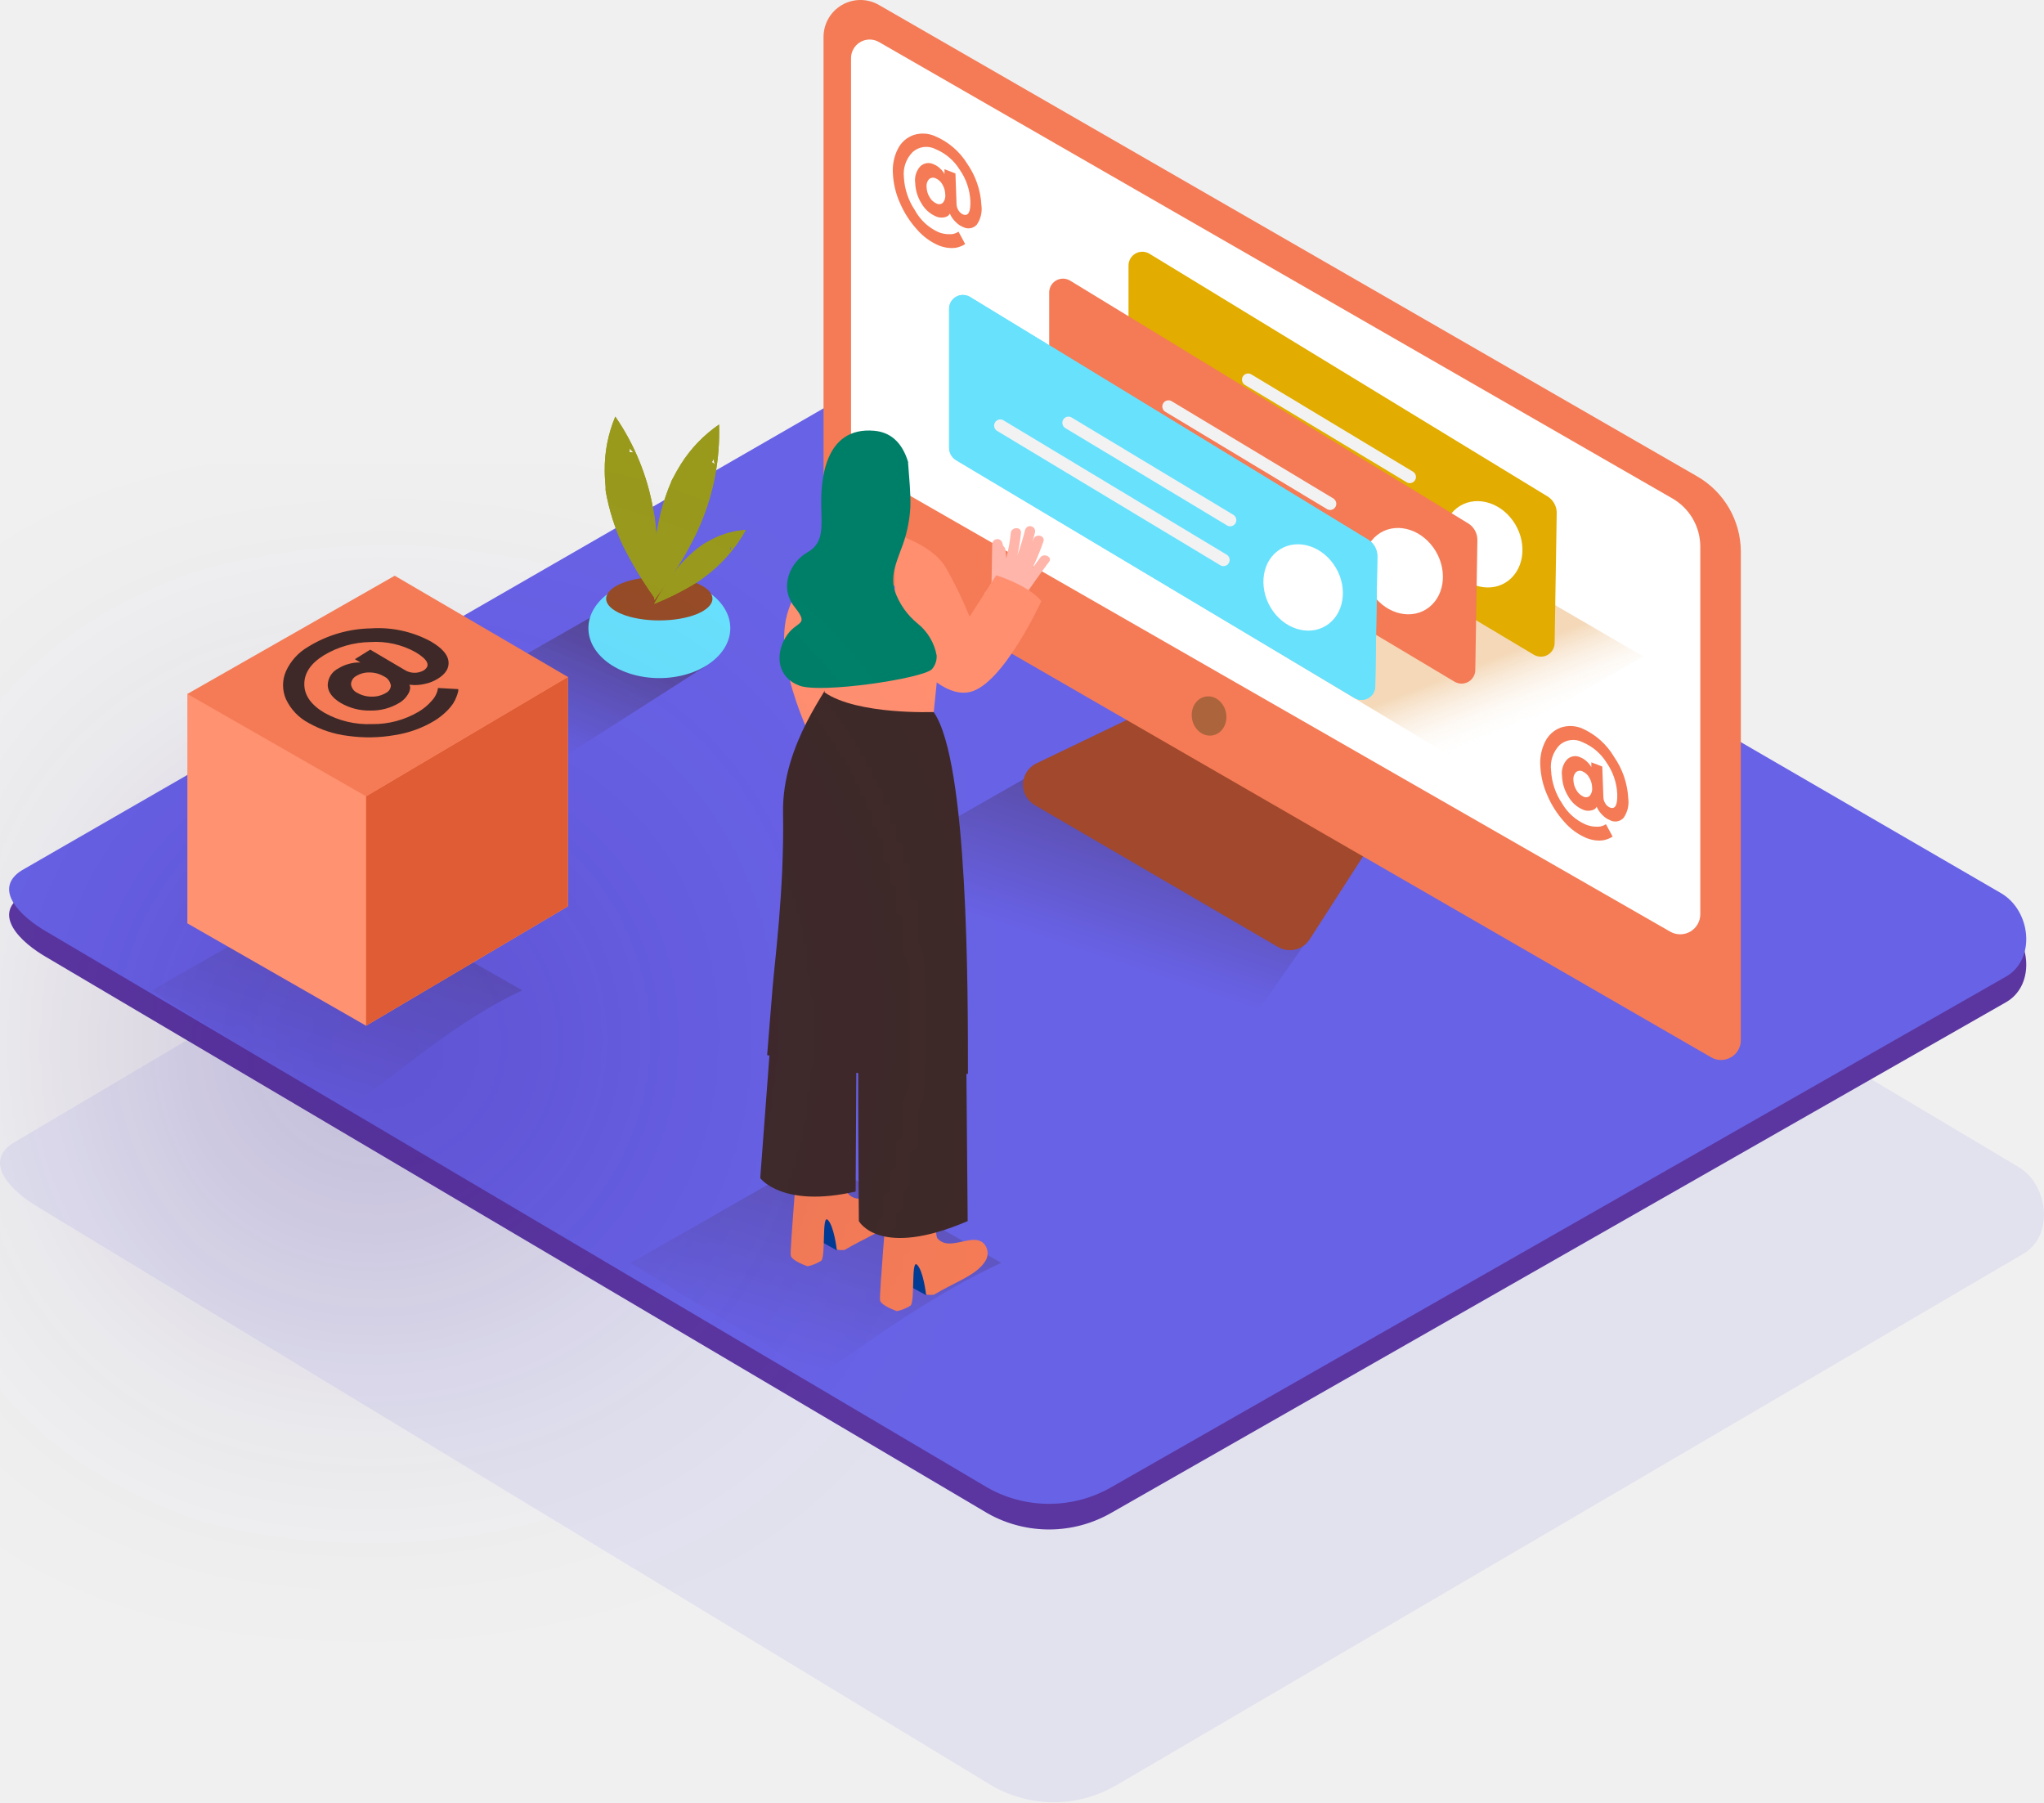
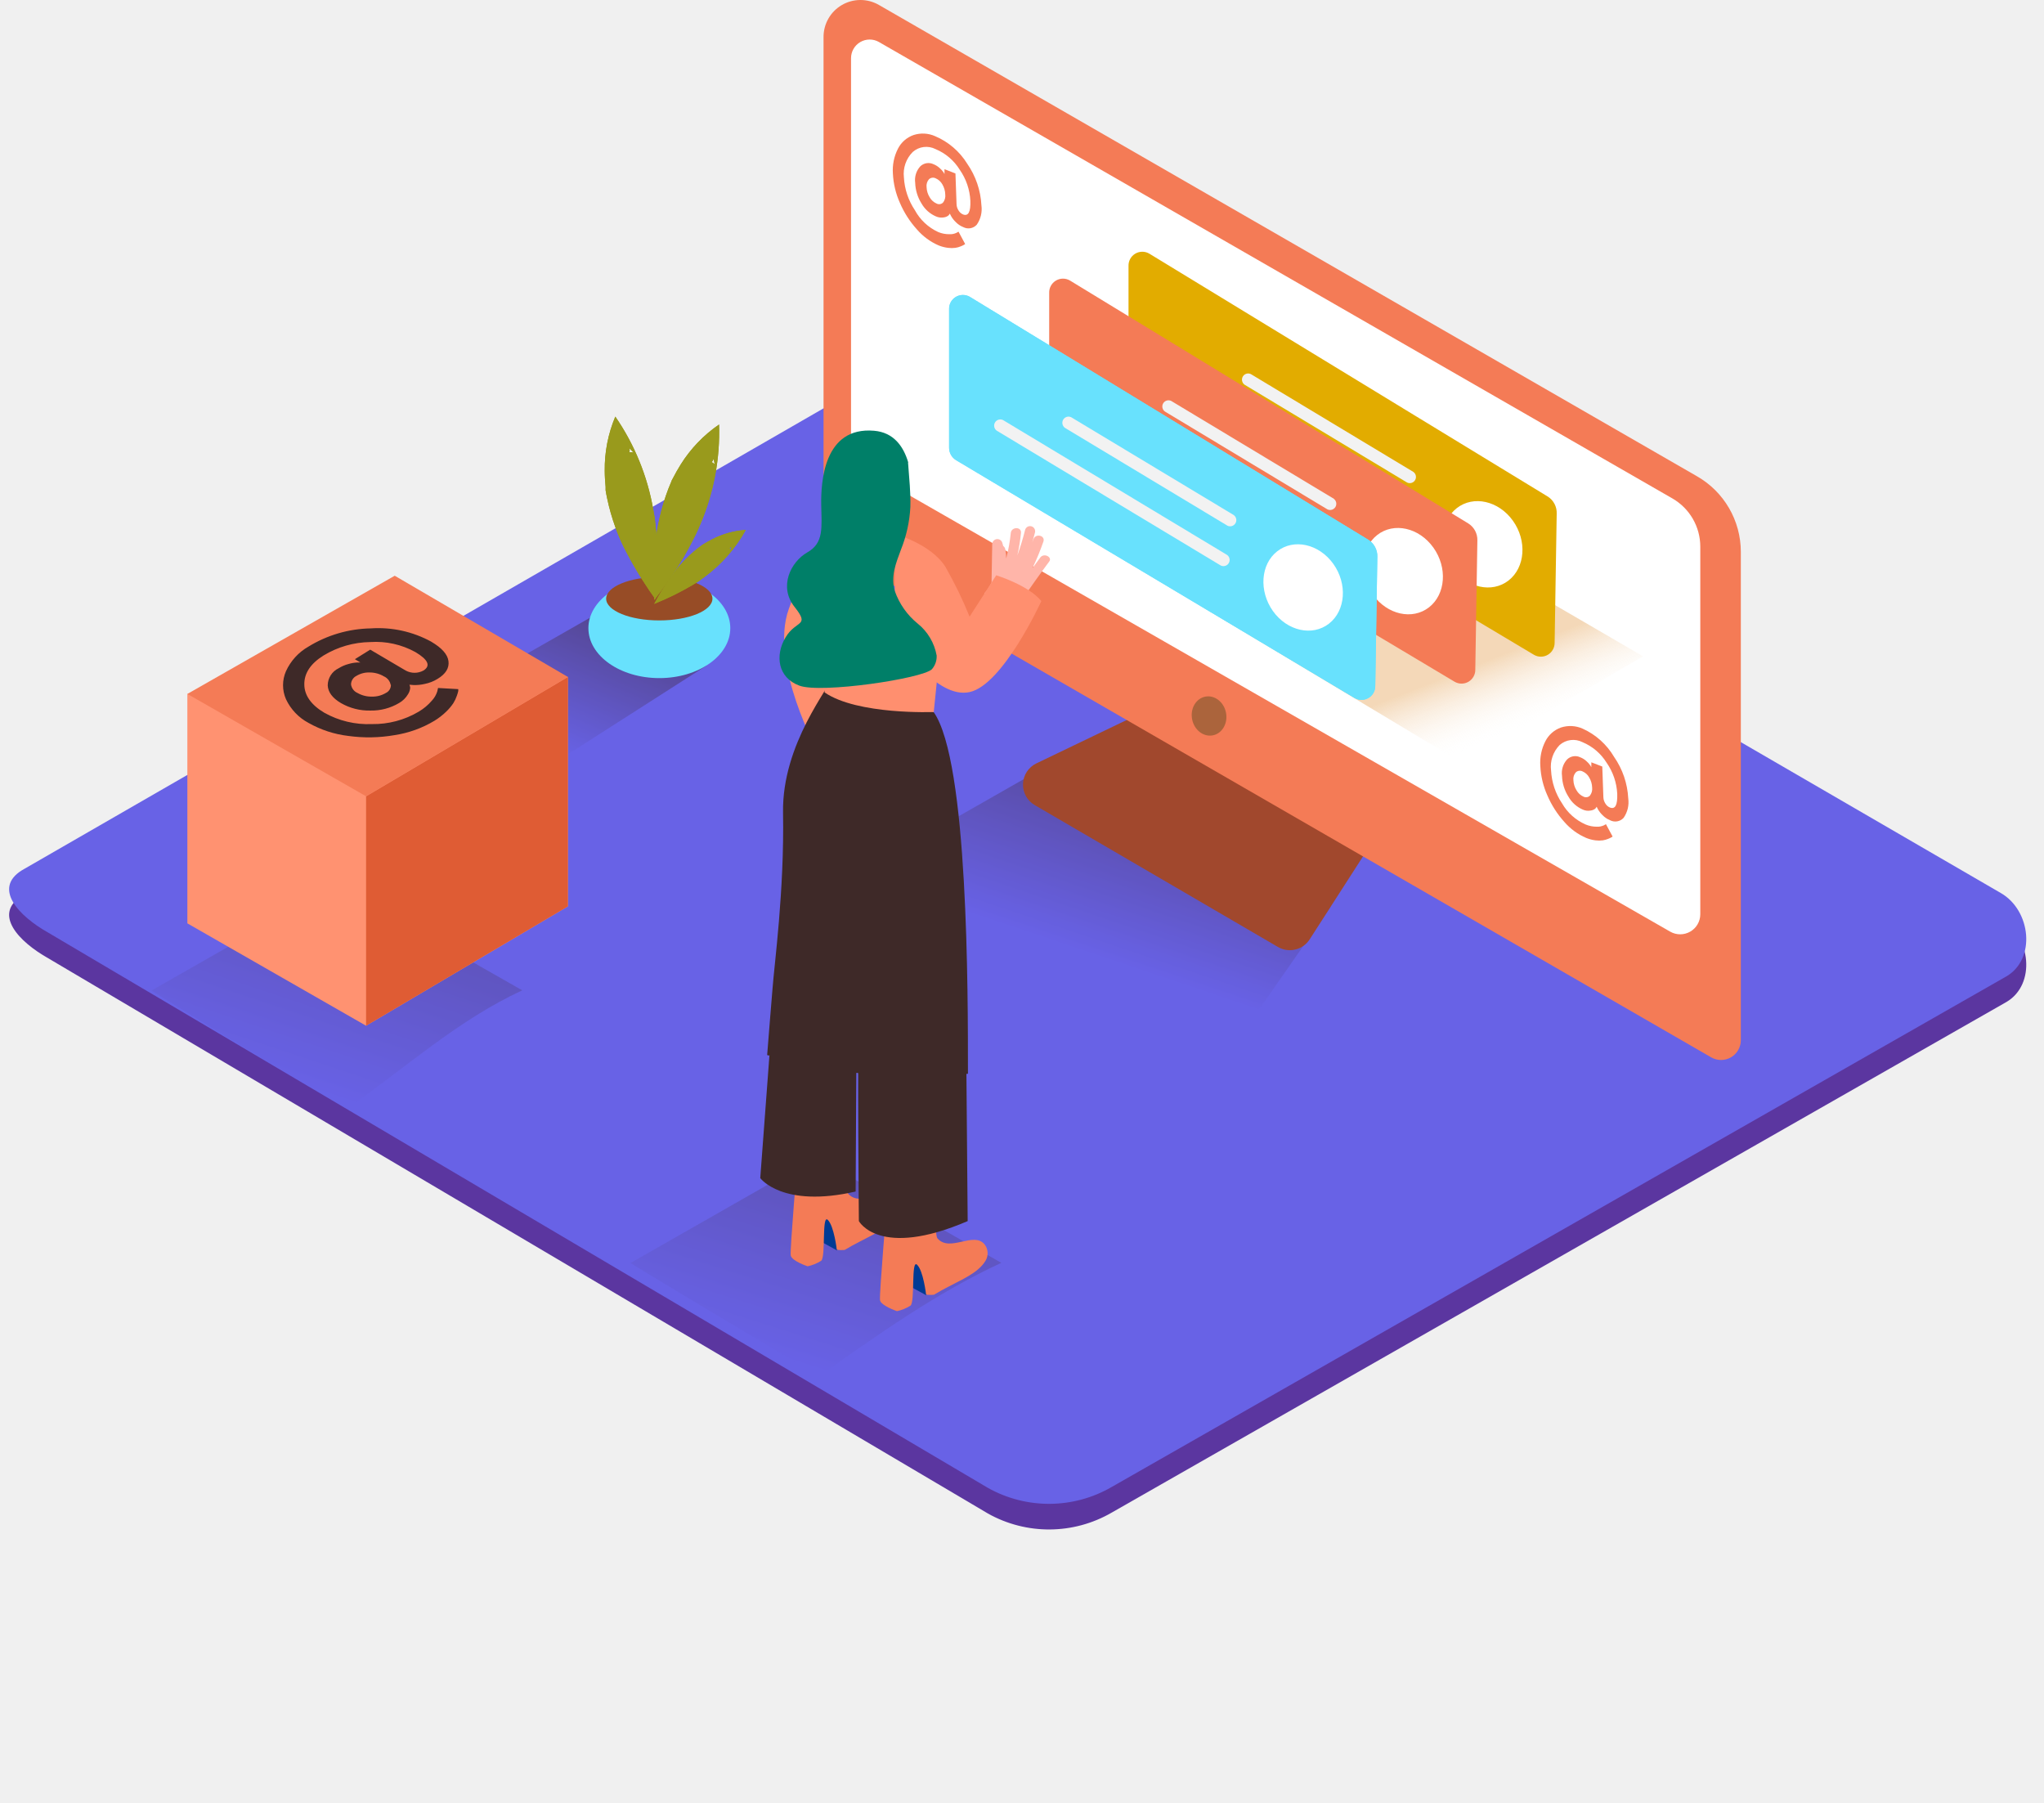
<svg xmlns="http://www.w3.org/2000/svg" width="240" height="211.593" viewBox="0 0 240 211.593" fill="none" version="1.1" id="svg164" xmlnsSvg="http://www.w3.org/2000/svg">
-   <path opacity="0.099" d="M 116.454,209.641 4.667,141.832 c -3.559,-2.054 -6.609,-5.419 -3.142,-7.627 L 113.709,67.841 c 1.682,-1.07 4.237,-1.773 5.951,-0.749 l 117.328,69.903 c 3.559,2.121 4.198,8.028 0.652,10.169 l -106.455,62.37 c -4.547,2.707 -10.148,2.747 -14.731,0.107 z" fill="#6862e6" id="path2" />
  <path d="M 115.994,177.689 5.676,112.512 c -3.512,-1.974 -6.523,-5.209 -3.1,-7.331 L 113.286,41.393 c 1.66,-1.029 4.181,-1.704 5.873,-0.72 l 115.786,67.19 c 3.512,2.039 4.142,7.718 0.643,9.775 l -105.056,59.949 c -4.487,2.602 -10.015,2.641 -14.538,0.103 z" fill="#5b36a0" id="path4" />
  <path d="M 115.994,174.681 5.676,109.504 c -3.512,-1.975 -6.523,-5.209 -3.1,-7.332 L 113.286,38.384 c 1.66,-1.029 4.181,-1.704 5.873,-0.72 l 115.786,67.19 c 3.512,2.039 4.142,7.717 0.643,9.775 l -105.056,59.949 c -4.487,2.602 -10.015,2.641 -14.538,0.103 z" fill="#6862e6" id="path6" />
  <g style="mix-blend-mode:multiply" opacity="0.25" id="g10" transform="translate(-28,-0.4069289)">
    <path d="m 153.09,89.094 -21.768,12.418 c 0,0 33.533,20.457 40.39,23.338 l 12.537,-18.007" fill="url(#paint0_linear_332_2)" id="path8" style="fill:url(#paint0_linear_332_2)" />
  </g>
  <g style="mix-blend-mode:multiply" opacity="0.25" id="g14" transform="translate(-28,-0.4069289)">
    <path d="m 145.57,148.67 -21.774,-12.393 -21.774,12.418 c 0,0 11.34,6.92 22.179,13.274 6.883,-4.868 13.772,-9.788 21.369,-13.299 z" fill="url(#paint1_linear_332_2)" id="path12" style="fill:url(#paint1_linear_332_2)" />
  </g>
  <g style="mix-blend-mode:multiply" opacity="0.46" id="g18" transform="translate(-28,-0.4069289)">
    <path d="M 98.658,72.142 84.847,80.02 c 0,0 1.171,7.222 8.028,10.103 L 110.957,78.547" fill="url(#paint2_linear_332_2)" id="path16" style="fill:url(#paint2_linear_332_2)" />
  </g>
  <ellipse cx="77.418" cy="73.748" rx="8.33" ry="5.865" fill="#68e1fd" id="ellipse20" />
  <ellipse cx="77.412" cy="70.288" rx="6.24" ry="2.553" fill="#974c26" id="ellipse22" />
  <path fill-rule="evenodd" clip-rule="evenodd" d="m 77.058,62.577 c 0.09,1.151 0.129,2.302 0.129,3.453 -0.007,1.44 -0.077,2.881 -0.232,4.315 -0.495,-0.688 -0.984,-1.408 -1.499,-2.219 -0.662,-1.035 -1.28,-2.096 -1.846,-3.183 -0.526,-0.967 -0.976,-1.973 -1.344,-3.01 -0.41,-1.126 -0.739,-2.28 -0.984,-3.453 -0.064,-0.283 -0.122,-0.617 -0.174,-0.926 v -0.109 -0.27 c -0.051,-0.605 -0.103,-1.248 -0.103,-1.891 -0.029,-2.187 0.394,-4.357 1.242,-6.373 2.252,3.266 3.77,6.98 4.451,10.888 0.043,0.232 0.083,0.465 0.122,0.701 0,-0.045 0.09,0.424 0.09,0.598 l 0.064,0.585 c 0.03,0.296 0.058,0.594 0.084,0.894 z m -3.145,-9.492 c 0,10e-5 0,3e-4 0,4e-4 h -0.007 c 0.002,-1e-4 0.004,-3e-4 0.007,-4e-4 z m 0,0 c 0.158,-0.009 0.317,0.009 0.469,0.052 -0.154,-0.172 -0.311,-0.339 -0.469,-0.502 0.033,0.148 0.033,0.302 0,0.45 z" fill="#999a1c" id="path24" />
  <path fill-rule="evenodd" clip-rule="evenodd" d="m 81.085,63.941 c -0.547,1.048 -1.113,2.006 -1.756,2.978 -0.779,1.215 -1.641,2.386 -2.496,3.524 -0.058,-0.842 -0.058,-1.717 -0.058,-2.675 0,-1.228 0.051,-2.45 0.167,-3.672 0.08,-1.098 0.245,-2.188 0.496,-3.26 0.262,-1.17 0.608,-2.32 1.035,-3.441 0.116,-0.296 0.238,-0.585 0.36,-0.875 v 0 l 0.033,-0.103 0.128,-0.238 c 0.29,-0.559 0.598,-1.113 0.933,-1.646 1.162,-1.858 2.695,-3.456 4.503,-4.694 0.13,3.968 -0.6,7.917 -2.142,11.576 -0.09,0.21 -0.183,0.424 -0.277,0.643 l -0.251,0.553 -0.263,0.534 c -0.133,0.266 -0.271,0.532 -0.412,0.797 z m 2.708,-10.077 c -0.043,0.145 -0.118,0.279 -0.219,0.392 0.126,0.066 0.241,0.151 0.341,0.251 -0.034,-0.206 -0.075,-0.42 -0.122,-0.643 z" fill="#999a1c" id="path26" />
  <path fill-rule="evenodd" clip-rule="evenodd" d="m 81.213,68.745 c -0.639,0.373 -1.282,0.72 -1.929,1.042 -0.811,0.405 -1.641,0.765 -2.47,1.113 0.244,-0.469 0.521,-0.952 0.829,-1.466 0.406,-0.643 0.83,-1.286 1.287,-1.929 0.397,-0.568 0.838,-1.103 1.319,-1.601 0.52,-0.547 1.079,-1.057 1.672,-1.524 l 0.476,-0.354 0.052,-0.045 0.147,-0.09 c 0.341,-0.206 0.682,-0.405 1.036,-0.585 1.224,-0.629 2.564,-0.999 3.937,-1.087 -1.21,2.181 -2.878,4.074 -4.889,5.55 l -0.36,0.264 -0.309,0.219 -0.315,0.199 z m 4.696,-4.566 c -0.07,0.065 -0.153,0.113 -0.244,0.141 v 0.006 c 0.043,0.081 0.073,0.167 0.09,0.257 0.056,-0.133 0.107,-0.268 0.154,-0.405 z" fill="#999a1c" id="path28" />
  <path fill-rule="evenodd" clip-rule="evenodd" d="m 77.058,62.577 c 0.09,1.151 0.129,2.302 0.129,3.453 -0.007,1.44 -0.077,2.881 -0.232,4.315 -0.495,-0.688 -0.984,-1.408 -1.499,-2.219 -0.662,-1.035 -1.28,-2.096 -1.846,-3.183 -0.526,-0.967 -0.976,-1.973 -1.344,-3.01 -0.41,-1.126 -0.739,-2.28 -0.984,-3.453 -0.064,-0.283 -0.122,-0.617 -0.174,-0.926 v -0.109 -0.27 c -0.051,-0.605 -0.103,-1.248 -0.103,-1.891 -0.029,-2.187 0.394,-4.357 1.242,-6.373 2.252,3.266 3.77,6.98 4.451,10.888 0.043,0.232 0.083,0.465 0.122,0.701 0,-0.045 0.09,0.424 0.09,0.598 l 0.064,0.585 c 0.03,0.296 0.058,0.594 0.084,0.894 z m -3.145,-9.492 c 0,10e-5 0,3e-4 0,4e-4 h -0.007 c 0.002,-1e-4 0.004,-3e-4 0.007,-4e-4 z m 0,0 c 0.158,-0.009 0.317,0.009 0.469,0.052 -0.154,-0.172 -0.311,-0.339 -0.469,-0.502 0.033,0.148 0.033,0.302 0,0.45 z" fill="#999a1c" id="path30" />
  <path fill-rule="evenodd" clip-rule="evenodd" d="m 81.085,63.941 c -0.547,1.048 -1.113,2.006 -1.756,2.978 -0.779,1.215 -1.641,2.386 -2.496,3.524 -0.058,-0.842 -0.058,-1.717 -0.058,-2.675 0,-1.228 0.051,-2.45 0.167,-3.672 0.08,-1.098 0.245,-2.188 0.496,-3.26 0.262,-1.17 0.608,-2.32 1.035,-3.441 0.116,-0.296 0.238,-0.585 0.36,-0.875 v 0 l 0.033,-0.103 0.128,-0.238 c 0.29,-0.559 0.598,-1.113 0.933,-1.646 1.162,-1.858 2.695,-3.456 4.503,-4.694 0.13,3.968 -0.6,7.917 -2.142,11.576 -0.09,0.21 -0.183,0.424 -0.277,0.643 l -0.251,0.553 -0.263,0.534 c -0.133,0.266 -0.271,0.532 -0.412,0.797 z m 2.708,-10.077 c -0.043,0.145 -0.118,0.279 -0.219,0.392 0.126,0.066 0.241,0.151 0.341,0.251 -0.034,-0.206 -0.075,-0.42 -0.122,-0.643 z" fill="#999a1c" id="path32" />
  <path fill-rule="evenodd" clip-rule="evenodd" d="m 81.213,68.745 c -0.639,0.373 -1.282,0.72 -1.929,1.042 -0.811,0.405 -1.641,0.765 -2.47,1.113 0.244,-0.469 0.521,-0.952 0.829,-1.466 0.406,-0.643 0.83,-1.286 1.287,-1.929 0.397,-0.568 0.838,-1.103 1.319,-1.601 0.52,-0.547 1.079,-1.057 1.672,-1.524 l 0.476,-0.354 0.052,-0.045 0.147,-0.09 c 0.341,-0.206 0.682,-0.405 1.036,-0.585 1.224,-0.629 2.564,-0.999 3.937,-1.087 -1.21,2.181 -2.878,4.074 -4.889,5.55 l -0.36,0.264 -0.309,0.219 -0.315,0.199 z m 4.696,-4.566 c -0.07,0.065 -0.153,0.113 -0.244,0.141 v 0.006 c 0.043,0.081 0.073,0.167 0.09,0.257 0.056,-0.133 0.107,-0.268 0.154,-0.405 z" fill="#999a1c" id="path34" />
  <path d="m 133.735,83.838 -12.048,5.788 c -0.925,0.445 -1.529,1.364 -1.569,2.389 -0.041,1.025 0.489,1.989 1.376,2.505 l 28.554,16.656 c 1.283,0.749 2.928,0.355 3.731,-0.894 l 6.941,-10.791" fill="#a1482d" id="path36" />
  <path d="M 199.264,55.921 103.194,0.577 c -1.342,-0.771 -2.993,-0.769 -4.332,0.005 -1.34,0.774 -2.165,2.204 -2.165,3.751 V 61.909 c 0,1.287 0.686,2.476 1.801,3.119 L 200.917,124.134 c 0.719,0.417 1.606,0.417 2.325,0.002 0.72,-0.416 1.163,-1.184 1.161,-2.015 V 64.783 c -0.003,-3.661 -1.963,-7.041 -5.139,-8.862 z" fill="#f47b56" id="path38" />
  <path d="m 103.2,4.931 93.169,53.589 c 2.025,1.166 3.273,3.323 3.274,5.659 v 43.157 c -0.001,0.841 -0.45,1.617 -1.177,2.038 -0.728,0.421 -1.624,0.424 -2.354,0.007 L 101.097,54.899 c -0.724,-0.415 -1.171,-1.185 -1.171,-2.019 V 6.828 c 0,-0.78 0.415,-1.501 1.09,-1.892 0.675,-0.391 1.507,-0.393 2.184,-0.006 z" fill="#ffffff" id="path40" />
  <ellipse cx="123.507" cy="109.389" rx="2.026" ry="2.315" transform="rotate(-10.9)" fill="#ab643c" id="ellipse42" />
  <path opacity="0.32" d="m 128.242,63.484 43.297,26.007 21.389,-12.431 -38.216,-22.238" fill="url(#paint3_linear_332_2)" id="path44" style="fill:url(#paint3_linear_332_2)" />
  <path d="m 181.748,58.307 -46.81,-28.534 c -0.51,-0.295 -1.141,-0.29 -1.646,0.013 -0.505,0.303 -0.806,0.857 -0.785,1.446 v 16.257 c -0.004,0.598 0.306,1.155 0.817,1.466 l 46.803,27.93 c 0.5,0.284 1.114,0.281 1.612,-0.01 0.497,-0.29 0.802,-0.823 0.8,-1.399 l 0.244,-15.158 c 0.037,-0.807 -0.357,-1.573 -1.035,-2.013 z" fill="#e2ac00" id="path46" />
  <path d="m 170.549,66.674 c 1.679,2.347 4.631,3.003 6.587,1.473 1.955,-1.531 2.18,-4.675 0.501,-7.016 -1.678,-2.341 -4.631,-3.003 -6.587,-1.473 -1.955,1.53 -2.18,4.669 -0.501,7.016 z" fill="#ffffff" id="path48" />
  <path d="m 165.956,55.407 -19.092,-11.492 c -0.34,-0.159 -0.745,-0.033 -0.935,0.29 -0.19,0.323 -0.103,0.738 0.202,0.958 l 19.092,11.492 c 0.339,0.159 0.744,0.034 0.934,-0.29 0.191,-0.323 0.103,-0.738 -0.201,-0.958 z" fill="#f2f2f2" id="path50" />
  <path d="m 165.171,60.076 -26.315,-15.839 c -0.333,-0.116 -0.701,0.023 -0.874,0.33 -0.173,0.307 -0.1,0.694 0.172,0.918 l 26.284,15.846 c 0.34,0.159 0.745,0.033 0.935,-0.29 0.19,-0.323 0.102,-0.738 -0.202,-0.958 z" fill="#f2f2f2" id="path52" />
  <path d="m 172.408,61.458 -46.784,-28.527 c -0.511,-0.295 -1.141,-0.29 -1.646,0.014 -0.506,0.303 -0.806,0.857 -0.786,1.446 v 16.251 c -0.007,0.599 0.3,1.158 0.811,1.473 l 46.803,27.93 c 0.506,0.291 1.13,0.286 1.631,-0.013 0.501,-0.299 0.802,-0.845 0.788,-1.428 l 0.244,-15.158 c 0.022,-0.803 -0.382,-1.558 -1.061,-1.987 z" fill="#f47b56" id="path54" />
  <path d="m 161.209,69.825 c 1.679,2.347 4.631,3.003 6.587,1.473 1.955,-1.53 2.18,-4.675 0.501,-7.016 -1.679,-2.341 -4.631,-3.003 -6.587,-1.473 -1.955,1.531 -2.18,4.669 -0.501,7.016 z" fill="#ffffff" id="path56" />
  <path d="m 156.616,58.558 -19.105,-11.492 c -0.34,-0.159 -0.745,-0.034 -0.935,0.29 -0.19,0.323 -0.103,0.738 0.202,0.958 l 19.092,11.492 c 0.339,0.159 0.744,0.033 0.935,-0.29 0.19,-0.323 0.102,-0.738 -0.202,-0.958 z" fill="#f2f2f2" id="path58" />
  <path d="m 155.825,63.259 -26.309,-15.865 c -0.34,-0.159 -0.745,-0.033 -0.935,0.29 -0.19,0.323 -0.103,0.738 0.201,0.958 l 26.316,15.839 c 0.34,0.159 0.745,0.033 0.935,-0.29 0.19,-0.323 0.102,-0.738 -0.202,-0.958 z" fill="#f2f2f2" id="path60" />
  <path d="m 160.668,63.375 -46.797,-28.527 c -0.51,-0.295 -1.14,-0.29 -1.646,0.014 -0.505,0.303 -0.806,0.857 -0.785,1.446 v 16.251 c -0.004,0.598 0.306,1.155 0.817,1.466 l 46.803,27.929 c 0.506,0.291 1.13,0.286 1.631,-0.013 0.501,-0.299 0.803,-0.845 0.788,-1.428 l 0.244,-15.158 c 0.021,-0.8 -0.379,-1.552 -1.055,-1.981 z" fill="#68e1fd" id="path62" />
  <path d="m 160.668,63.375 -46.797,-28.527 c -0.51,-0.295 -1.14,-0.29 -1.646,0.014 -0.505,0.303 -0.806,0.857 -0.785,1.446 v 16.251 c -0.004,0.598 0.306,1.155 0.817,1.466 l 46.803,27.929 c 0.506,0.291 1.13,0.286 1.631,-0.013 0.501,-0.299 0.803,-0.845 0.788,-1.428 l 0.244,-15.158 c 0.021,-0.8 -0.379,-1.552 -1.055,-1.981 z" fill="#68e1fd" id="path64" />
  <path d="m 149.463,71.741 c 1.679,2.347 4.631,3.003 6.587,1.473 1.955,-1.53 2.18,-4.675 0.502,-7.016 -1.679,-2.341 -4.632,-3.003 -6.587,-1.473 -1.956,1.531 -2.162,4.669 -0.502,7.016 z" fill="#ffffff" id="path66" />
  <path d="m 144.87,60.474 -19.098,-11.492 c -0.34,-0.159 -0.745,-0.034 -0.935,0.29 -0.19,0.323 -0.103,0.738 0.201,0.958 l 19.092,11.492 c 0.34,0.159 0.745,0.033 0.935,-0.29 0.19,-0.323 0.103,-0.738 -0.201,-0.958 z" fill="#f2f2f2" id="path68" />
  <path d="m 144.079,65.15 -26.316,-15.839 c -0.34,-0.159 -0.745,-0.033 -0.935,0.29 -0.19,0.323 -0.102,0.738 0.202,0.958 l 26.315,15.839 c 0.34,0.159 0.745,0.033 0.935,-0.29 0.19,-0.323 0.103,-0.738 -0.201,-0.958 z" fill="#f2f2f2" id="path70" />
  <path d="m 99.25,61.78 c -3.024,2.602 -5.311,5.953 -6.632,9.717 -2.328,6.431 3.493,16.939 3.493,16.939 l 9.057,-7.17" fill="#ff8f6f" id="path72" />
  <path d="m 98.273,146.803 -2.458,-1.357 0.644,-3.511 c 0,0 3.66,0.347 3.981,1.646" fill="#003b94" id="path74" />
  <path d="m 99.173,146.751 c 0.553,-0.34 1.132,-0.643 1.705,-0.945 1.421,-0.778 3.473,-1.582 4.348,-3.042 0.367,-0.604 0.321,-1.373 -0.116,-1.929 -1.286,-1.556 -4.104,1.003 -5.544,-0.72 -0.283,-0.341 -0.419,-5.749 -0.419,-5.749 l -5.48,1.479 c 0,0 -0.926,10.868 -0.823,11.537 0.102,0.668 1.987,1.286 1.987,1.286 0.562,-0.119 1.097,-0.337 1.583,-0.643 0.572,-0.418 0.051,-5.518 0.784,-4.804 0.734,0.714 1.055,3.505 1.055,3.505 0.305,0.046 0.614,0.054 0.92,0.025 z" fill="#f47b56" id="path76" />
  <path d="m 108.738,152.057 -2.457,-1.338 0.643,-3.511 c 0,0 3.661,0.347 3.982,1.646" fill="#003b94" id="path78" />
  <path d="m 109.665,152.005 c 0.553,-0.34 1.132,-0.643 1.704,-0.945 1.422,-0.778 3.474,-1.582 4.349,-3.042 0.367,-0.604 0.321,-1.373 -0.116,-1.929 -1.287,-1.556 -4.104,1.003 -5.545,-0.72 -0.283,-0.341 -0.418,-5.749 -0.418,-5.749 l -5.481,1.479 c 0,0 -0.932,10.906 -0.829,11.55 0.103,0.643 1.987,1.286 1.987,1.286 0.562,-0.119 1.097,-0.337 1.583,-0.643 0.572,-0.418 0.051,-5.518 0.784,-4.804 0.734,0.714 1.055,3.505 1.055,3.505 0.307,0.042 0.619,0.046 0.927,0.012 z" fill="#f47b56" id="path80" />
  <path d="m 90.882,116.726 -1.615,21.588 c 0,0 2.573,3.55 11.199,1.576 v 0 l 0.084,-14.553" fill="#3e2928" id="path82" />
  <path d="m 100.846,121.002 c -0.187,1.859 0,22.36 0,22.36 0,0 2.386,4.463 12.775,0 l -0.148,-17.421" fill="#3e2928" id="path84" />
  <path d="m 90.078,123.857 c 0.707,0.489 0.952,-2.025 1.691,-1.594 2.692,1.562 5.548,2.822 8.517,3.755 h 0.064 c 0.143,-0.069 0.308,-0.078 0.457,-0.023 0.15,0.054 0.27,0.167 0.334,0.313 1.835,0.547 3.702,0.976 5.59,1.286 2.425,0.386 4.432,-1.409 6.922,-1.531 0,-9.53 0.045,-36.656 -4.014,-42.444 l -12.01,-4.039 c -0.058,0.99 -5.828,7.678 -5.686,15.833 0.161,9.189 -1.036,17.858 -1.242,20.733 -0.032,0.489 -0.598,7.19 -0.623,7.71 z" fill="#3e2928" id="path86" />
  <path d="m 110.745,72.661 -1.106,10.932 c 0,0 -8.961,0.36 -12.82,-2.302 v -9.273" fill="#ff8f6f" id="path88" />
  <path d="m 122.137,65.465 -0.913,1.248 c 0.487,-1.015 0.916,-2.056 1.286,-3.119 0.258,-0.727 -0.907,-1.016 -1.164,-0.289 l -0.135,0.373 c 0.111,-0.386 0.217,-0.774 0.315,-1.164 0.08,-0.321 -0.116,-0.647 -0.437,-0.727 -0.322,-0.08 -0.647,0.116 -0.727,0.437 -0.252,1.009 -0.555,2.005 -0.907,2.984 0.196,-0.869 0.338,-1.75 0.424,-2.637 0.078,-0.765 -1.125,-0.733 -1.196,0 -0.1,1.01 -0.281,2.01 -0.54,2.99 0,-0.343 -0.032,-0.686 -0.097,-1.029 -0.018,-0.173 -0.109,-0.33 -0.251,-0.431 -0.032,-0.135 -0.07,-0.264 -0.115,-0.399 -0.095,-0.278 -0.375,-0.448 -0.665,-0.404 -0.29,0.044 -0.506,0.29 -0.513,0.584 l -0.077,4.502 c -0.218,0.467 -0.501,0.9 -0.842,1.286 0.578,0.4 1.137,0.83 1.672,1.286 0.478,0.404 0.933,0.833 1.364,1.286 0.386,-0.48 0.757,-0.969 1.113,-1.466 0.044,-0.037 0.083,-0.081 0.115,-0.129 1.072,-1.586 2.179,-3.147 3.319,-4.682 0.477,-0.527 -0.572,-1.113 -1.029,-0.502 z" fill="#ffb5a9" id="path90" />
  <path d="m 105.059,62.693 c 0,0 4.233,1.138 5.95,3.858 1.076,1.883 2.023,3.836 2.837,5.846 l 3.126,-4.855 c 0,0 3.795,1.164 5.3,3.029 0,0 -4.502,9.839 -8.426,10.682 -3.924,0.842 -8.092,-5.775 -8.092,-5.775 0,0 -0.862,2.765 -0.695,-0.186" fill="#ff8f6f" id="path92" />
  <path d="m 107.748,73.208 c -1.231,-1.001 -2.159,-2.323 -2.683,-3.82 -0.508,-1.73 0.129,-3.248 0.721,-4.855 0.64,-1.594 1.014,-3.282 1.106,-4.997 0.052,-1.685 -0.141,-3.37 -0.257,-5.048 -0.017,-0.072 -0.017,-0.147 0,-0.219 -0.566,-1.897 -1.724,-3.505 -4.008,-3.698 -5.911,-0.502 -6.246,6.045 -6.201,8.707 0.046,2.662 0.329,4.463 -1.633,5.575 -1.962,1.113 -3.377,4.032 -1.506,6.392 1.872,2.36 0.193,1.498 -1.055,3.595 -1.247,2.096 -0.926,4.714 1.634,5.659 2.56,0.945 14.461,-0.83 15.554,-1.929 0.388,-0.443 0.589,-1.02 0.56,-1.608 -0.267,-1.48 -1.06,-2.814 -2.232,-3.756 z" fill="#007f68" id="path94" />
  <path fill-rule="evenodd" clip-rule="evenodd" d="m 115.235,24.101 c -0.091,-1.753 -0.67,-3.446 -1.672,-4.888 -0.892,-1.441 -2.209,-2.569 -3.77,-3.228 -0.799,-0.357 -1.703,-0.402 -2.534,-0.129 -0.793,0.281 -1.448,0.857 -1.827,1.608 -0.457,0.895 -0.661,1.898 -0.592,2.9 0.056,1.193 0.335,2.364 0.824,3.453 0.487,1.141 1.161,2.192 1.994,3.113 0.702,0.818 1.582,1.465 2.573,1.891 0.348,0.139 0.714,0.232 1.087,0.277 0.284,0.038 0.571,0.038 0.855,0 0.222,-0.031 0.438,-0.091 0.644,-0.18 0.13,-0.051 0.257,-0.111 0.379,-0.18 l 0.129,-0.09 -0.779,-1.447 -0.257,0.141 c -0.261,0.121 -0.549,0.174 -0.836,0.154 -0.442,0.005 -0.879,-0.081 -1.287,-0.251 -1.17,-0.537 -2.134,-1.44 -2.746,-2.572 -0.769,-1.147 -1.213,-2.48 -1.287,-3.858 -0.124,-1.096 0.257,-2.189 1.036,-2.971 0.737,-0.652 1.798,-0.787 2.676,-0.341 1.181,0.491 2.178,1.341 2.849,2.431 0.747,1.071 1.177,2.33 1.242,3.633 0.047,1.316 -0.24,1.852 -0.862,1.608 -0.222,-0.096 -0.407,-0.261 -0.528,-0.469 -0.142,-0.216 -0.222,-0.468 -0.231,-0.727 l -0.129,-3.614 -1.286,-0.502 v 0.572 l -0.116,-0.206 c -0.132,-0.188 -0.288,-0.359 -0.463,-0.508 -0.206,-0.186 -0.443,-0.335 -0.701,-0.437 -0.521,-0.256 -1.146,-0.158 -1.563,0.244 -0.475,0.523 -0.694,1.229 -0.599,1.929 0.027,0.864 0.285,1.706 0.746,2.437 0.383,0.673 0.975,1.204 1.686,1.511 0.298,0.135 0.63,0.175 0.952,0.116 0.192,-0.028 0.374,-0.106 0.527,-0.225 0.061,-0.066 0.113,-0.14 0.155,-0.219 l 0.154,0.302 c 0.148,0.26 0.335,0.496 0.553,0.701 0.243,0.252 0.537,0.449 0.862,0.579 0.533,0.283 1.19,0.17 1.595,-0.277 0.464,-0.665 0.659,-1.48 0.547,-2.283 z m -4.245,-1.267 c 0.042,0.34 -0.053,0.682 -0.264,0.952 -0.198,0.196 -0.499,0.242 -0.746,0.116 -0.345,-0.149 -0.632,-0.406 -0.817,-0.733 -0.226,-0.359 -0.352,-0.772 -0.367,-1.196 -0.045,-0.337 0.059,-0.677 0.283,-0.932 0.217,-0.196 0.532,-0.237 0.791,-0.103 0.331,0.144 0.604,0.392 0.779,0.707 0.213,0.361 0.331,0.77 0.341,1.19 z" fill="#f47b56" id="path96" />
  <path fill-rule="evenodd" clip-rule="evenodd" d="m 191.184,93.735 c -0.089,-1.753 -0.669,-3.447 -1.672,-4.887 -0.86,-1.457 -2.15,-2.611 -3.692,-3.305 -0.803,-0.354 -1.707,-0.4 -2.541,-0.129 -0.793,0.285 -1.447,0.862 -1.827,1.614 -0.457,0.893 -0.662,1.893 -0.592,2.894 0.055,1.193 0.335,2.364 0.823,3.453 0.488,1.143 1.162,2.197 1.994,3.119 0.704,0.816 1.584,1.46 2.574,1.884 0.346,0.141 0.709,0.236 1.08,0.283 0.286,0.038 0.576,0.038 0.862,0 0.221,-0.034 0.437,-0.095 0.643,-0.18 0.131,-0.051 0.258,-0.112 0.38,-0.18 l 0.129,-0.09 -0.779,-1.447 -0.257,0.141 c -0.262,0.118 -0.549,0.171 -0.836,0.154 -0.442,-1e-4 -0.879,-0.088 -1.287,-0.257 -1.169,-0.511 -2.143,-1.383 -2.779,-2.489 -0.769,-1.146 -1.214,-2.48 -1.286,-3.858 -0.137,-1.099 0.235,-2.199 1.01,-2.99 0.74,-0.648 1.799,-0.78 2.676,-0.334 1.178,0.491 2.172,1.339 2.843,2.425 0.746,1.073 1.176,2.334 1.241,3.64 0.039,1.318 -0.225,1.852 -0.868,1.608 -0.222,-0.096 -0.407,-0.261 -0.528,-0.469 -0.14,-0.217 -0.22,-0.468 -0.231,-0.727 l -0.129,-3.614 -1.286,-0.495 v 0.572 l -0.122,-0.206 c -0.133,-0.19 -0.288,-0.363 -0.464,-0.514 -0.205,-0.187 -0.443,-0.335 -0.701,-0.437 -0.518,-0.255 -1.141,-0.157 -1.556,0.244 -0.478,0.521 -0.698,1.229 -0.599,1.929 0.027,0.867 0.287,1.711 0.753,2.444 0.382,0.676 0.973,1.208 1.685,1.518 0.296,0.135 0.627,0.173 0.946,0.109 0.193,-0.027 0.375,-0.104 0.527,-0.225 0.059,-0.067 0.111,-0.14 0.155,-0.219 l 0.154,0.302 c 0.15,0.259 0.336,0.495 0.553,0.701 0.245,0.25 0.538,0.447 0.862,0.579 0.533,0.281 1.188,0.168 1.596,-0.277 0.463,-0.665 0.658,-1.48 0.546,-2.283 z m -4.239,-1.267 c 0.041,0.341 -0.057,0.683 -0.27,0.952 -0.199,0.194 -0.5,0.238 -0.746,0.109 -0.345,-0.152 -0.632,-0.411 -0.817,-0.74 -0.225,-0.357 -0.352,-0.768 -0.367,-1.19 -0.045,-0.338 0.061,-0.679 0.29,-0.932 0.218,-0.194 0.533,-0.232 0.791,-0.097 0.329,0.143 0.601,0.392 0.772,0.707 0.216,0.36 0.336,0.77 0.347,1.19 z" fill="#f47b56" id="path98" />
  <g style="mix-blend-mode:multiply" opacity="0.25" id="g102" transform="translate(-28,-0.4069289)">
    <path d="M 89.324,116.676 67.55,104.29 45.782,116.702 c 0,0 12.113,7.562 22.951,13.916 6.883,-4.862 13,-10.424 20.591,-13.942 z" fill="url(#paint4_linear_332_2)" id="path100" style="fill:url(#paint4_linear_332_2)" />
  </g>
-   <g filter="url(#filter0_d_332_2)" id="g106" transform="translate(-28,-0.4069289)">
+   <g filter="none" id="g106" transform="translate(-28,-0.4069289)">
    <path fill-rule="evenodd" clip-rule="evenodd" d="m 50,81.878 v 26.935 l 20.984,12.018 23.694,-14.013 V 79.883" fill="#ff9271" id="path104" />
  </g>
  <path d="m 42.984,93.489 v 26.935 l 23.694,-14.013 V 79.476 Z" fill="#df5c34" id="path108" />
  <path d="m 22,81.471 24.347,-13.878 20.331,11.883 -23.694,14.012 z" fill="#f47b56" id="path110" />
  <path fill-rule="evenodd" clip-rule="evenodd" d="m 50.645,75.34 c -2.171,-1.189 -4.635,-1.732 -7.104,-1.565 -2.59,0.046 -5.12,0.785 -7.328,2.142 -1.158,0.659 -2.079,1.667 -2.633,2.88 -0.462,1.05 -0.462,2.246 0,3.296 0.559,1.191 1.49,2.168 2.652,2.783 1.44,0.814 3.027,1.333 4.67,1.526 1.807,0.25 3.641,0.218 5.438,-0.096 1.649,-0.251 3.233,-0.822 4.663,-1.68 0.496,-0.303 0.958,-0.66 1.377,-1.065 0.318,-0.301 0.601,-0.637 0.846,-1 0.169,-0.27 0.307,-0.558 0.41,-0.859 0.072,-0.188 0.13,-0.381 0.173,-0.577 0.004,-0.073 0.004,-0.145 0,-0.218 l -2.376,-0.135 -0.09,0.404 c -0.129,0.407 -0.348,0.78 -0.641,1.09 -0.437,0.508 -0.955,0.941 -1.531,1.283 -1.666,0.988 -3.573,1.494 -5.509,1.462 -1.944,0.082 -3.874,-0.377 -5.573,-1.327 -1.556,-0.917 -2.357,-2.059 -2.357,-3.341 -0.013,-1.308 0.737,-2.435 2.248,-3.38 1.661,-1.013 3.564,-1.56 5.509,-1.584 1.835,-0.121 3.667,0.286 5.278,1.174 1.516,0.898 1.832,1.623 0.948,2.174 -0.648,0.349 -1.427,0.349 -2.075,0 l -4.17,-2.456 -1.8,1.122 0.64,0.385 h -0.352 c -0.345,0.019 -0.686,0.077 -1.018,0.173 -0.416,0.108 -0.814,0.279 -1.179,0.507 -0.776,0.368 -1.273,1.148 -1.281,2.007 0.038,0.795 0.551,1.488 1.55,2.078 1.057,0.607 2.26,0.911 3.478,0.879 1.177,0.023 2.337,-0.283 3.35,-0.885 0.434,-0.246 0.797,-0.602 1.05,-1.032 0.152,-0.231 0.241,-0.499 0.256,-0.776 -0.014,-0.117 -0.044,-0.231 -0.09,-0.34 l 0.487,0.038 c 0.446,0.013 0.892,-0.032 1.326,-0.135 0.528,-0.107 1.034,-0.306 1.492,-0.59 0.967,-0.584 1.377,-1.276 1.281,-2.071 -0.096,-0.795 -0.775,-1.558 -2.018,-2.289 z m -5.573,4.066 c 0.416,0.18 0.715,0.555 0.801,1 h 0.026 c 0.007,0.41 -0.23,0.785 -0.602,0.956 -0.492,0.291 -1.056,0.438 -1.627,0.423 -0.594,0.014 -1.181,-0.135 -1.698,-0.43 -0.41,-0.18 -0.697,-0.562 -0.756,-1.007 0.01,-0.427 0.257,-0.813 0.641,-1 0.467,-0.28 1.006,-0.418 1.55,-0.398 0.586,8e-4 1.161,0.158 1.665,0.455 z" fill="#3e2928" id="path112" />
  <defs id="defs162">
    <filter id="filter0_d_332_2" x="0" y="54.883" width="144.678" height="140.947" filterUnits="userSpaceOnUse" color-interpolation-filters="sRGB">
      <feFlood flood-opacity="0" result="BackgroundImageFix" id="feFlood114" />
      <feColorMatrix in="SourceAlpha" type="matrix" values="0 0 0 0 0 0 0 0 0 0 0 0 0 0 0 0 0 0 127 0" result="hardAlpha" id="feColorMatrix116" />
      <feOffset dy="25" id="feOffset118" />
      <feGaussianBlur stdDeviation="25" id="feGaussianBlur120" />
      <feColorMatrix type="matrix" values="0 0 0 0 0.209 0 0 0 0 0.069 0 0 0 0 0.478 0 0 0 0.497 0" id="feColorMatrix122" />
      <feBlend mode="normal" in2="BackgroundImageFix" result="effect1_dropShadow_332_2" id="feBlend124" />
      <feBlend mode="normal" in="SourceGraphic" in2="effect1_dropShadow_332_2" result="shape" id="feBlend126" />
    </filter>
    <linearGradient id="paint0_linear_332_2" x1="152.88" y1="93.03" x2="147.356" y2="109.429" gradientUnits="userSpaceOnUse">
      <stop stop-color="#78B46A" id="stop129" />
      <stop offset="0.03" stop-color="#7F3500" id="stop131" />
      <stop offset="1" stop-color="white" id="stop133" />
    </linearGradient>
    <linearGradient id="paint1_linear_332_2" x1="116.638" y1="126.59" x2="107.345" y2="155.86" gradientUnits="userSpaceOnUse">
      <stop stop-color="#78B46A" id="stop136" />
      <stop offset="0.03" stop-color="#7F3500" id="stop138" />
      <stop offset="1" stop-color="white" id="stop140" />
    </linearGradient>
    <linearGradient id="paint2_linear_332_2" x1="93.623" y1="65.182" x2="85.025" y2="85.058" gradientUnits="userSpaceOnUse">
      <stop stop-color="#78B46A" id="stop143" />
      <stop offset="0.03" stop-color="#7F3500" id="stop145" />
      <stop offset="1" stop-color="white" id="stop147" />
    </linearGradient>
    <linearGradient id="paint3_linear_332_2" x1="214.611" y1="82.956" x2="211.253" y2="74.433" gradientUnits="userSpaceOnUse" gradientTransform="translate(-28,-0.4069289)">
      <stop stop-color="white" stop-opacity="0.01" id="stop150" />
      <stop offset="0.99" stop-color="#DC841E" id="stop152" />
    </linearGradient>
    <linearGradient id="paint4_linear_332_2" x1="60.912" y1="94.437" x2="51.135" y2="123.753" gradientUnits="userSpaceOnUse">
      <stop stop-color="#78B46A" id="stop155" />
      <stop offset="0.03" stop-color="#7F3500" id="stop157" />
      <stop offset="1" stop-color="white" id="stop159" />
    </linearGradient>
  </defs>
</svg>
